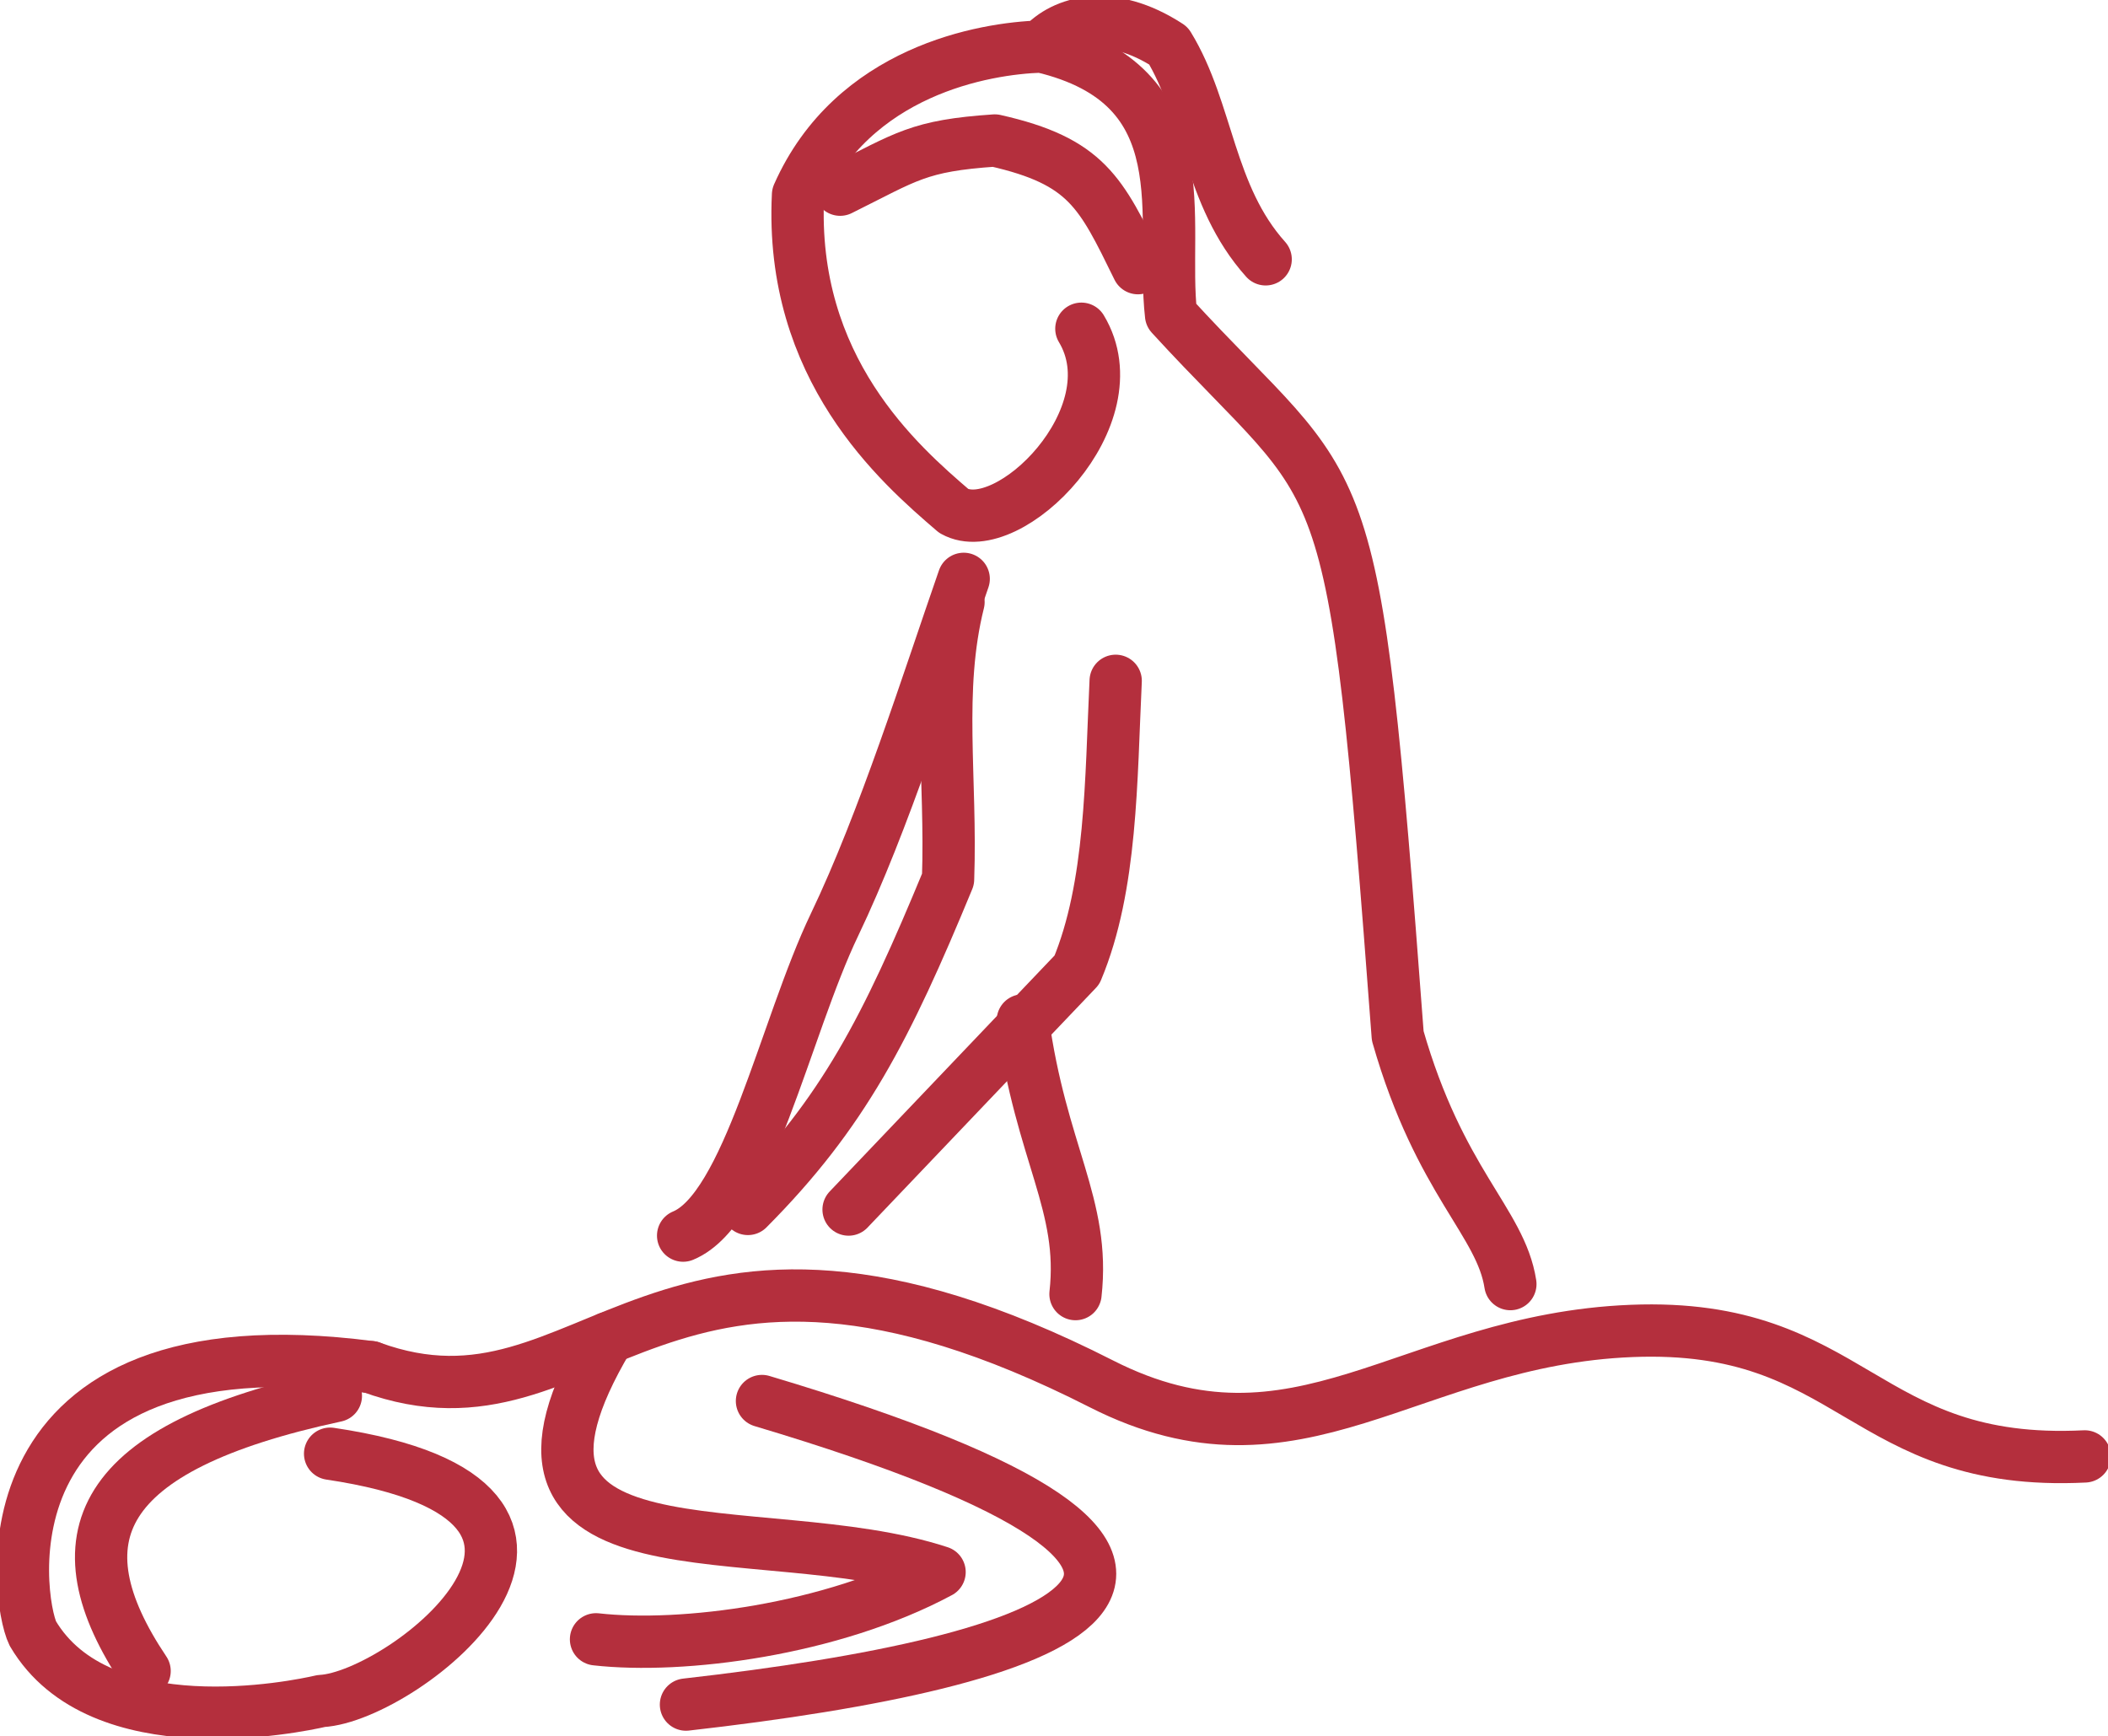
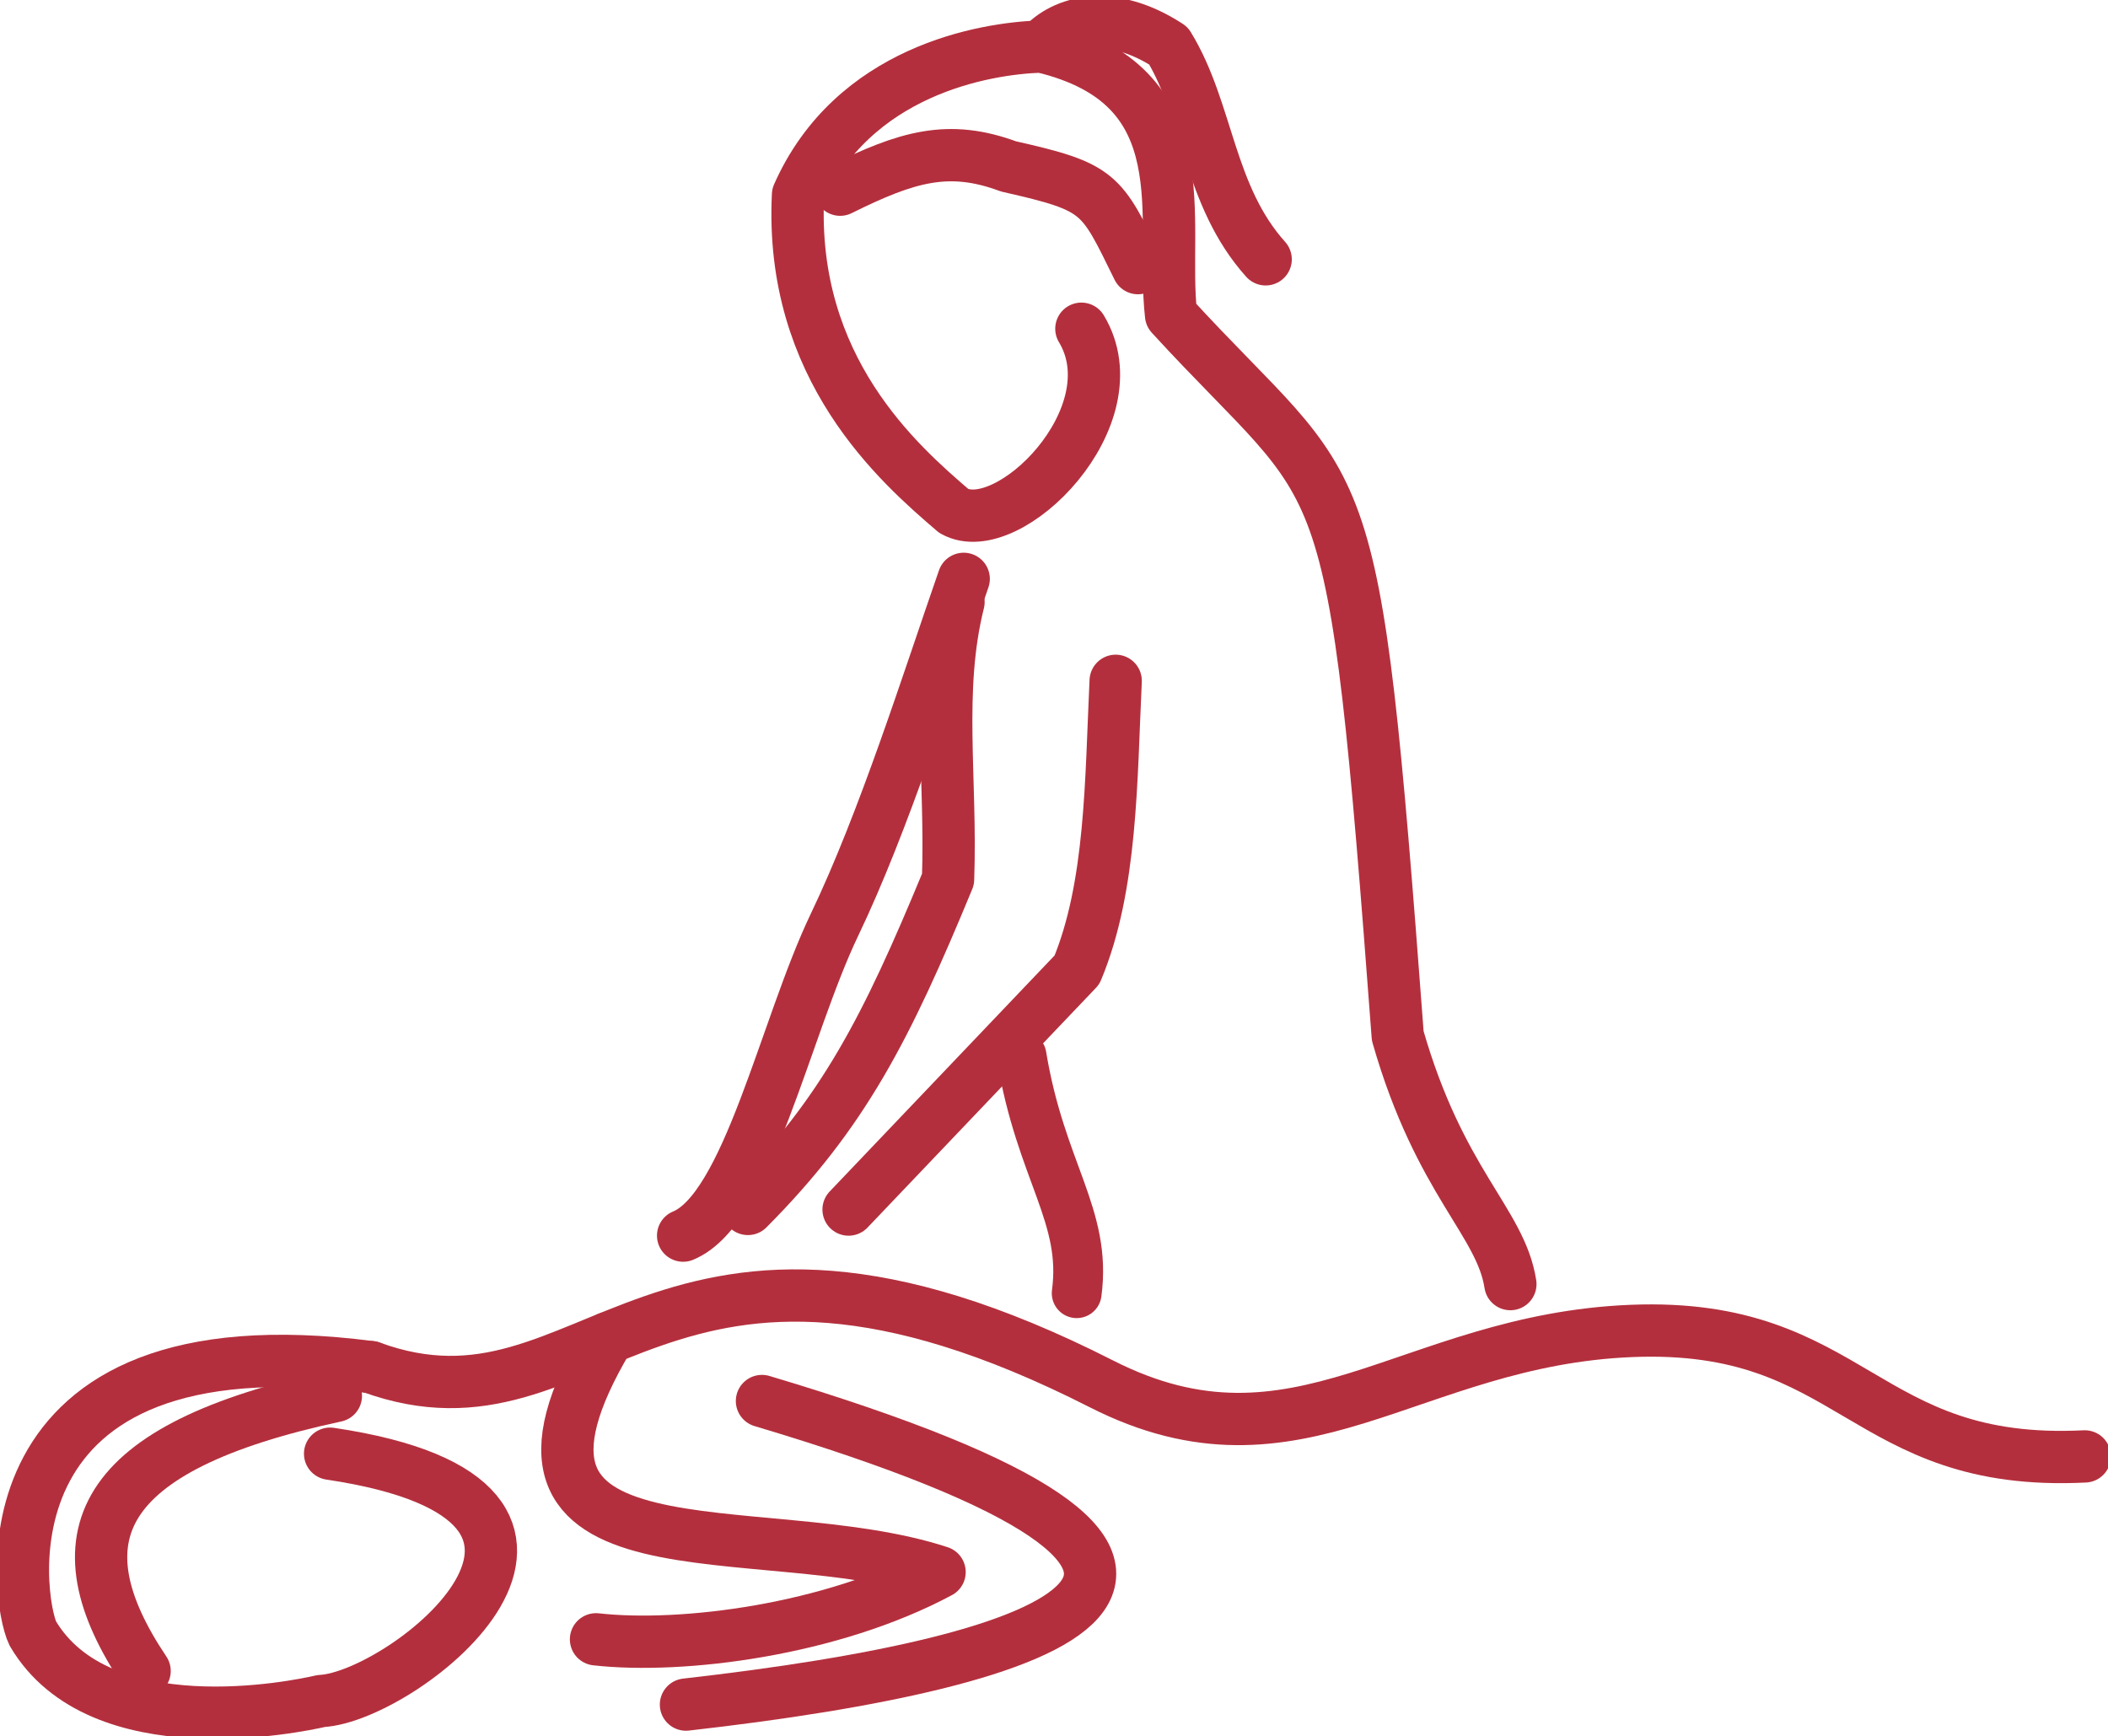
<svg xmlns="http://www.w3.org/2000/svg" width="65.26mm" height="53.736mm" viewBox="0 0 65.26 53.736" version="1.1" id="svg8">
  <defs id="defs2" />
  <g id="layer1" transform="translate(-52.08653,-7.542208)">
    <path style="fill:none;stroke:#b42f3d;stroke-width:1.619;stroke-linecap:round;stroke-linejoin:round;stroke-miterlimit:4.033;stroke-dasharray:none;stroke-opacity:1" d="m 63.568,49.87 c 6.934,2.529 8.79,-6.512 22.617,0.518 6.082,3.093 9.52,-1.364 16.414,-1.639 6.894,-0.275 7.123,4.229 14.028,3.885" id="path871" />
    <path style="fill:none;stroke:#b42f3d;stroke-width:1.619;stroke-linecap:round;stroke-linejoin:round;stroke-miterlimit:4.033;stroke-dasharray:none;stroke-opacity:1" d="m 63.568,49.87 c -12.282,-1.598 -10.976,7.219 -10.463,8.251 2.082,3.518 8.157,2.265 8.926,2.086 2.577,-0.129 10.255,-6.175 0.275,-7.657" id="path873" />
    <path style="fill:none;stroke:#b42f3d;stroke-width:1.619;stroke-linecap:round;stroke-linejoin:round;stroke-miterlimit:4.033;stroke-dasharray:none;stroke-opacity:1" d="m 75.676,50.919 c 17.659,5.27 9.27,8.083 -2.353,9.399" id="path875" />
    <path style="fill:none;stroke:#b42f3d;stroke-width:1.619;stroke-linecap:round;stroke-linejoin:round;stroke-miterlimit:4.033;stroke-dasharray:none;stroke-opacity:1" d="m 70.918,48.967 c -4.673,7.852 4.686,5.421 10.256,7.248 -3.347,1.794 -7.972,2.382 -10.636,2.082" id="path879" />
    <path style="fill:none;stroke:#b42f3d;stroke-width:1.619;stroke-linecap:round;stroke-linejoin:round;stroke-miterlimit:4.033;stroke-dasharray:none;stroke-opacity:1" d="m 62.484,50.76 c -7.45,1.597 -8.671,4.417 -5.921,8.518" id="path881" />
    <path style="fill:none;stroke:#b42f3d;stroke-width:1.619;stroke-linecap:round;stroke-linejoin:round;stroke-miterlimit:4.033;stroke-dasharray:none;stroke-opacity:1" d="m 73.235,45.798 c 2.006,-0.826 3.153,-6.425 4.686,-9.624 1.533,-3.199 2.898,-7.543 4,-10.71" id="path883" />
    <path style="fill:none;stroke:#b42f3d;stroke-width:1.619;stroke-linecap:round;stroke-linejoin:round;stroke-miterlimit:4.033;stroke-dasharray:none;stroke-opacity:1" d="m 75.241,44.972 c 2.957,-2.973 4.287,-5.587 6.196,-10.209 0.109,-3.123 -0.36,-5.85 0.323,-8.581" id="path885" />
    <path style="fill:none;stroke:#b42f3d;stroke-width:1.619;stroke-linecap:round;stroke-linejoin:round;stroke-miterlimit:4.033;stroke-dasharray:none;stroke-opacity:1" d="m 78.357,44.991 7.07,-7.42 c 1.082,-2.587 1.052,-5.897 1.199,-8.95" id="path887" />
-     <path style="fill:none;stroke:#b42f3d;stroke-width:1.619;stroke-linecap:round;stroke-linejoin:round;stroke-miterlimit:4.033;stroke-dasharray:none;stroke-opacity:1" d="m 83.751,39.135 c 0.565,4.132 1.939,5.709 1.631,8.474" id="path889" />
+     <path style="fill:none;stroke:#b42f3d;stroke-width:1.542;stroke-linecap:round;stroke-linejoin:round;stroke-miterlimit:4.033;stroke-dasharray:none;stroke-opacity:1" d="m 83.712,40.231 c 0.591,3.584 2.029,4.952 1.707,7.35" id="path889" />
    <path style="fill:none;stroke:#b42f3d;stroke-width:1.619;stroke-linecap:round;stroke-linejoin:round;stroke-miterlimit:4.033;stroke-dasharray:none;stroke-opacity:1" d="M 98.845,47.299 C 98.546,45.37 96.658,44.157 95.358,39.614 93.957,20.923 93.872,23.337 88.341,17.297 c -0.337,-2.952 1.022,-7.124 -4.013,-8.314 -1.777,0.053 -5.834,0.751 -7.536,4.591 -0.266,5.375 3.118,8.327 4.826,9.791 1.682,0.937 5.574,-2.939 3.946,-5.645" id="path891" />
-     <path style="fill:none;stroke:#b42f3d;stroke-width:1.619;stroke-linecap:round;stroke-linejoin:round;stroke-miterlimit:4.033;stroke-dasharray:none;stroke-opacity:1" d="m 78.096,13.415 c 2.074,-1.03 2.414,-1.361 4.788,-1.523 2.852,0.643 3.283,1.612 4.432,3.953" id="path893" />
+     <path style="fill:none;stroke:#b42f3d;stroke-width:1.619;stroke-linecap:round;stroke-linejoin:round;stroke-miterlimit:4.033;stroke-dasharray:none;stroke-opacity:1" d="m 78.096,13.415 c 2.074,-1.03 3.359,-1.408 5.214,-0.72 2.852,0.643 2.858,0.809 4.007,3.149" id="path893" />
    <path style="fill:none;stroke:#b42f3d;stroke-width:1.619;stroke-linecap:round;stroke-linejoin:round;stroke-miterlimit:4.033;stroke-dasharray:none;stroke-opacity:1" d="m 84.328,8.983 c 0.682,-0.776 2.146,-1.187 3.933,-0.024 1.237,2.021 1.232,4.632 3.008,6.612" id="path895" />
    <text xml:space="preserve" style="font-style:normal;font-variant:normal;font-weight:normal;font-stretch:normal;font-size:9.878px;line-height:1;font-family:'Noto Serif';-inkscape-font-specification:'Noto Serif';letter-spacing:0px;word-spacing:0px;fill:#000000;fill-opacity:1;stroke:none;stroke-width:0.265" x="49.294" y="23.728" id="text855">
      <tspan id="tspan853" x="49.294" y="31.485" style="font-size:9.878px;stroke-width:0.265" />
    </text>
    <flowRoot xml:space="preserve" id="flowRoot874" style="font-style:normal;font-variant:normal;font-weight:normal;font-stretch:normal;font-size:18.667px;line-height:1;font-family:'Noto Serif';-inkscape-font-specification:'Noto Serif';letter-spacing:0px;word-spacing:0px;fill:#000000;fill-opacity:1;stroke:none" transform="matrix(0.2645833,0,0,0.2645833,47.65244,2.43943)">
      <flowRegion id="flowRegion876">
        <rect id="rect878" width="365.675" height="365.17" x="-39.396" y="-20.095" />
      </flowRegion>
      <flowPara id="flowPara880" />
    </flowRoot>
  </g>
</svg>
